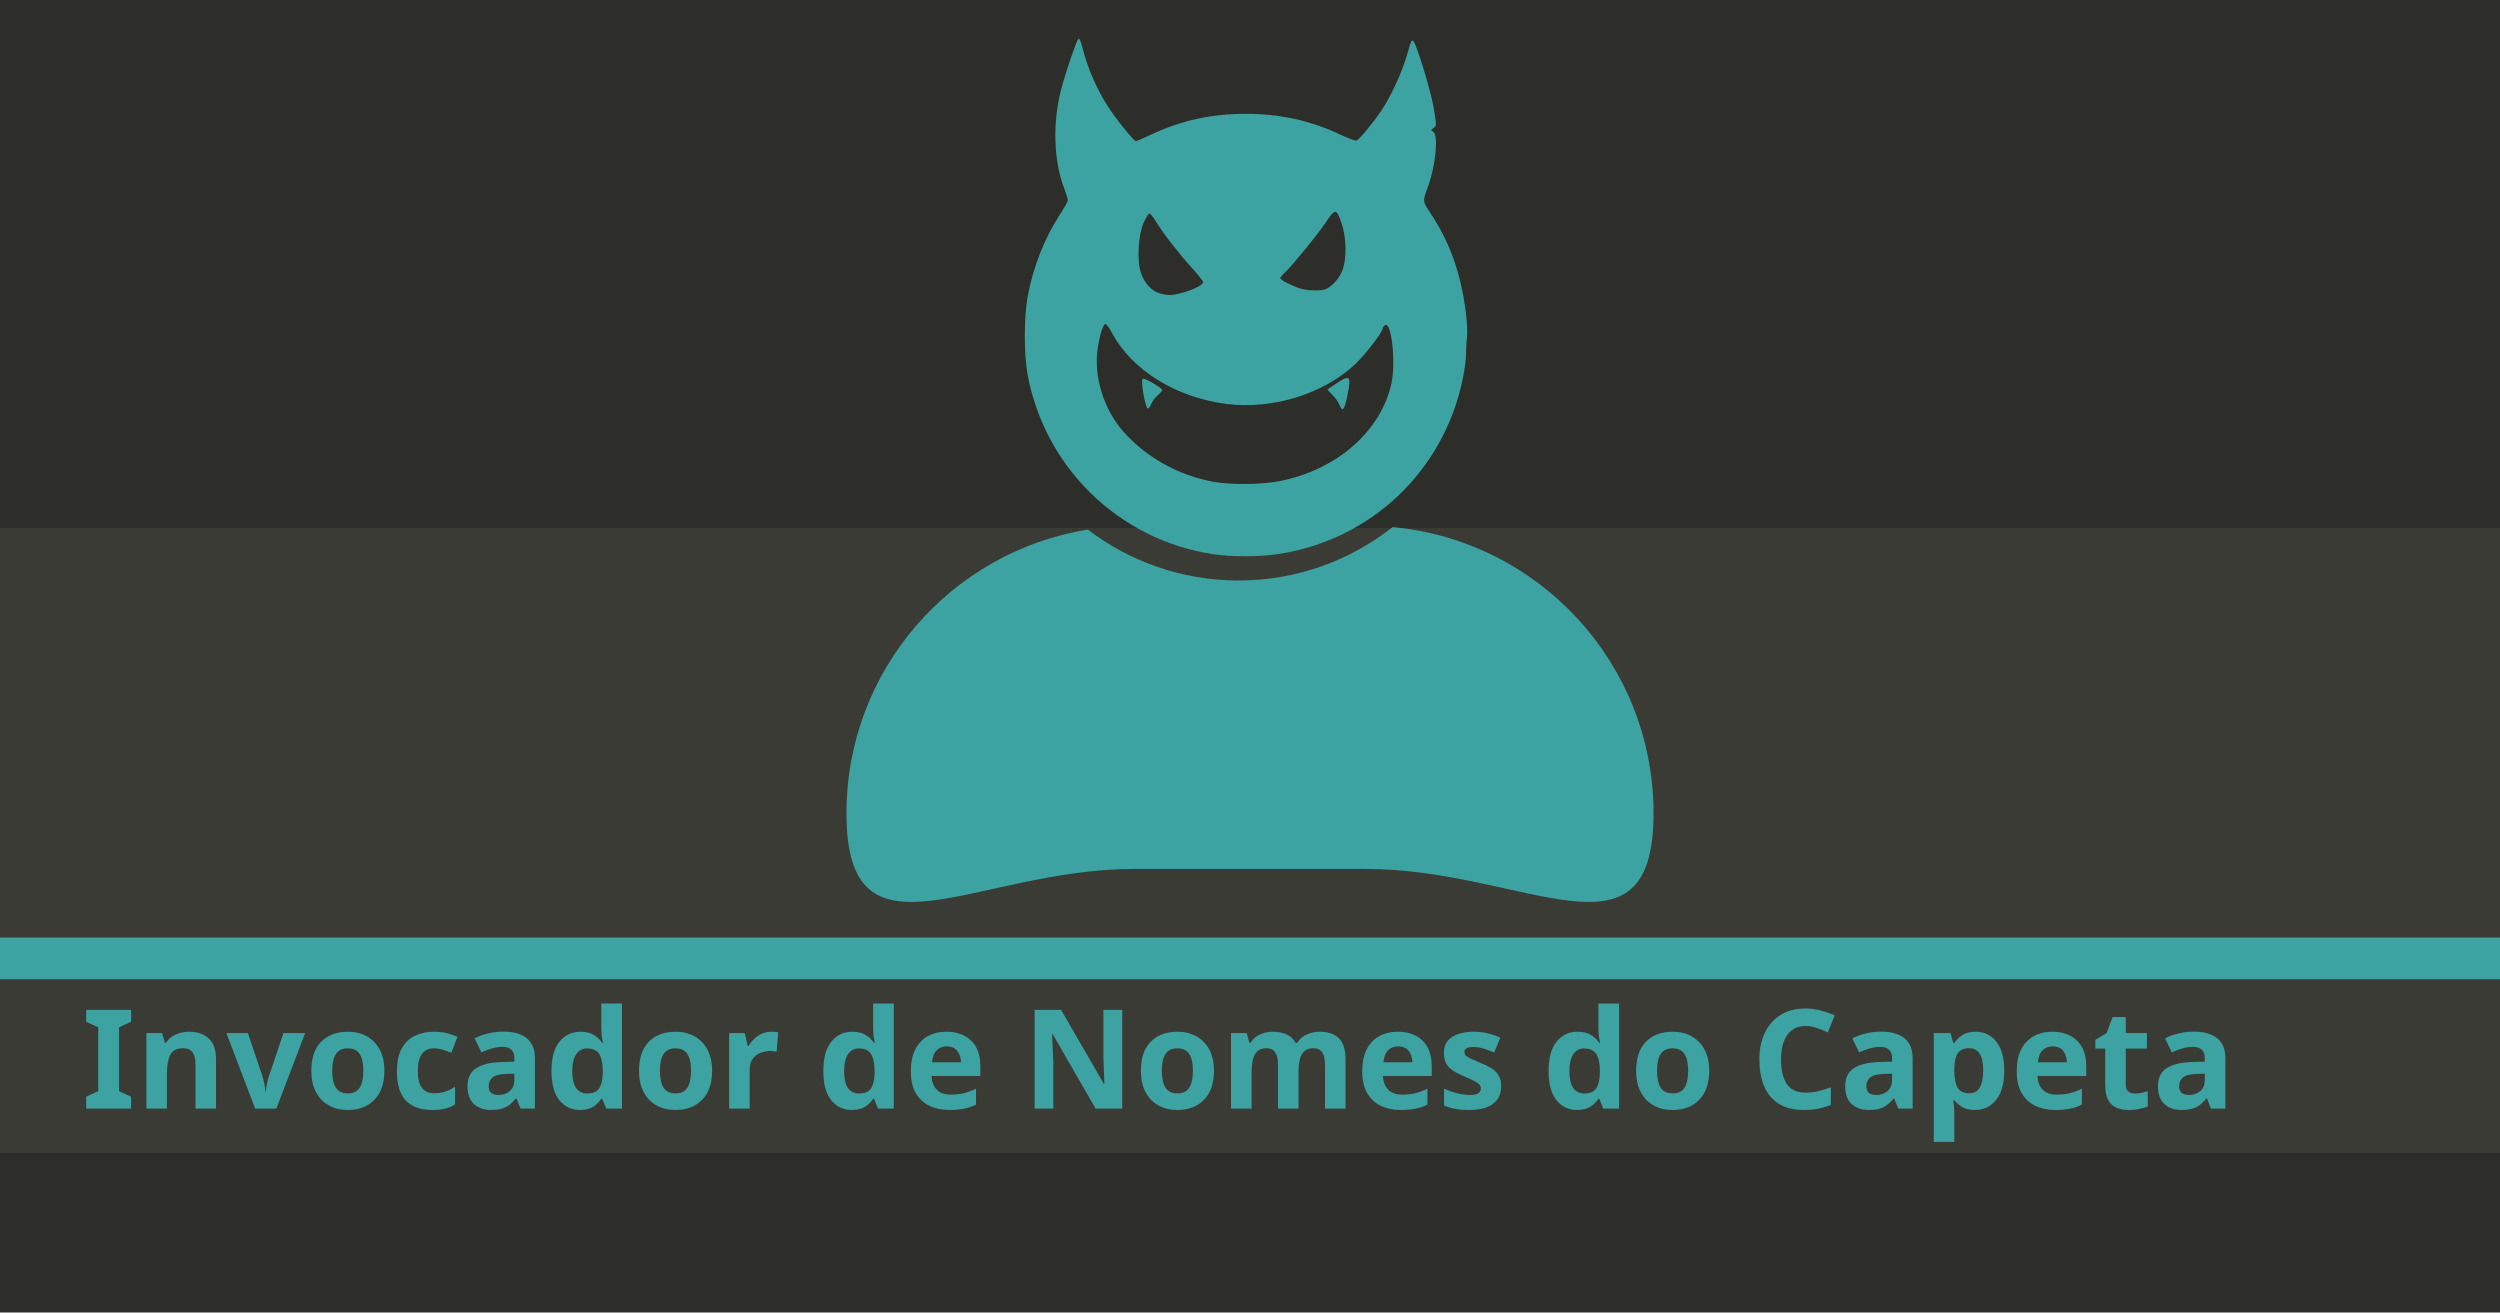
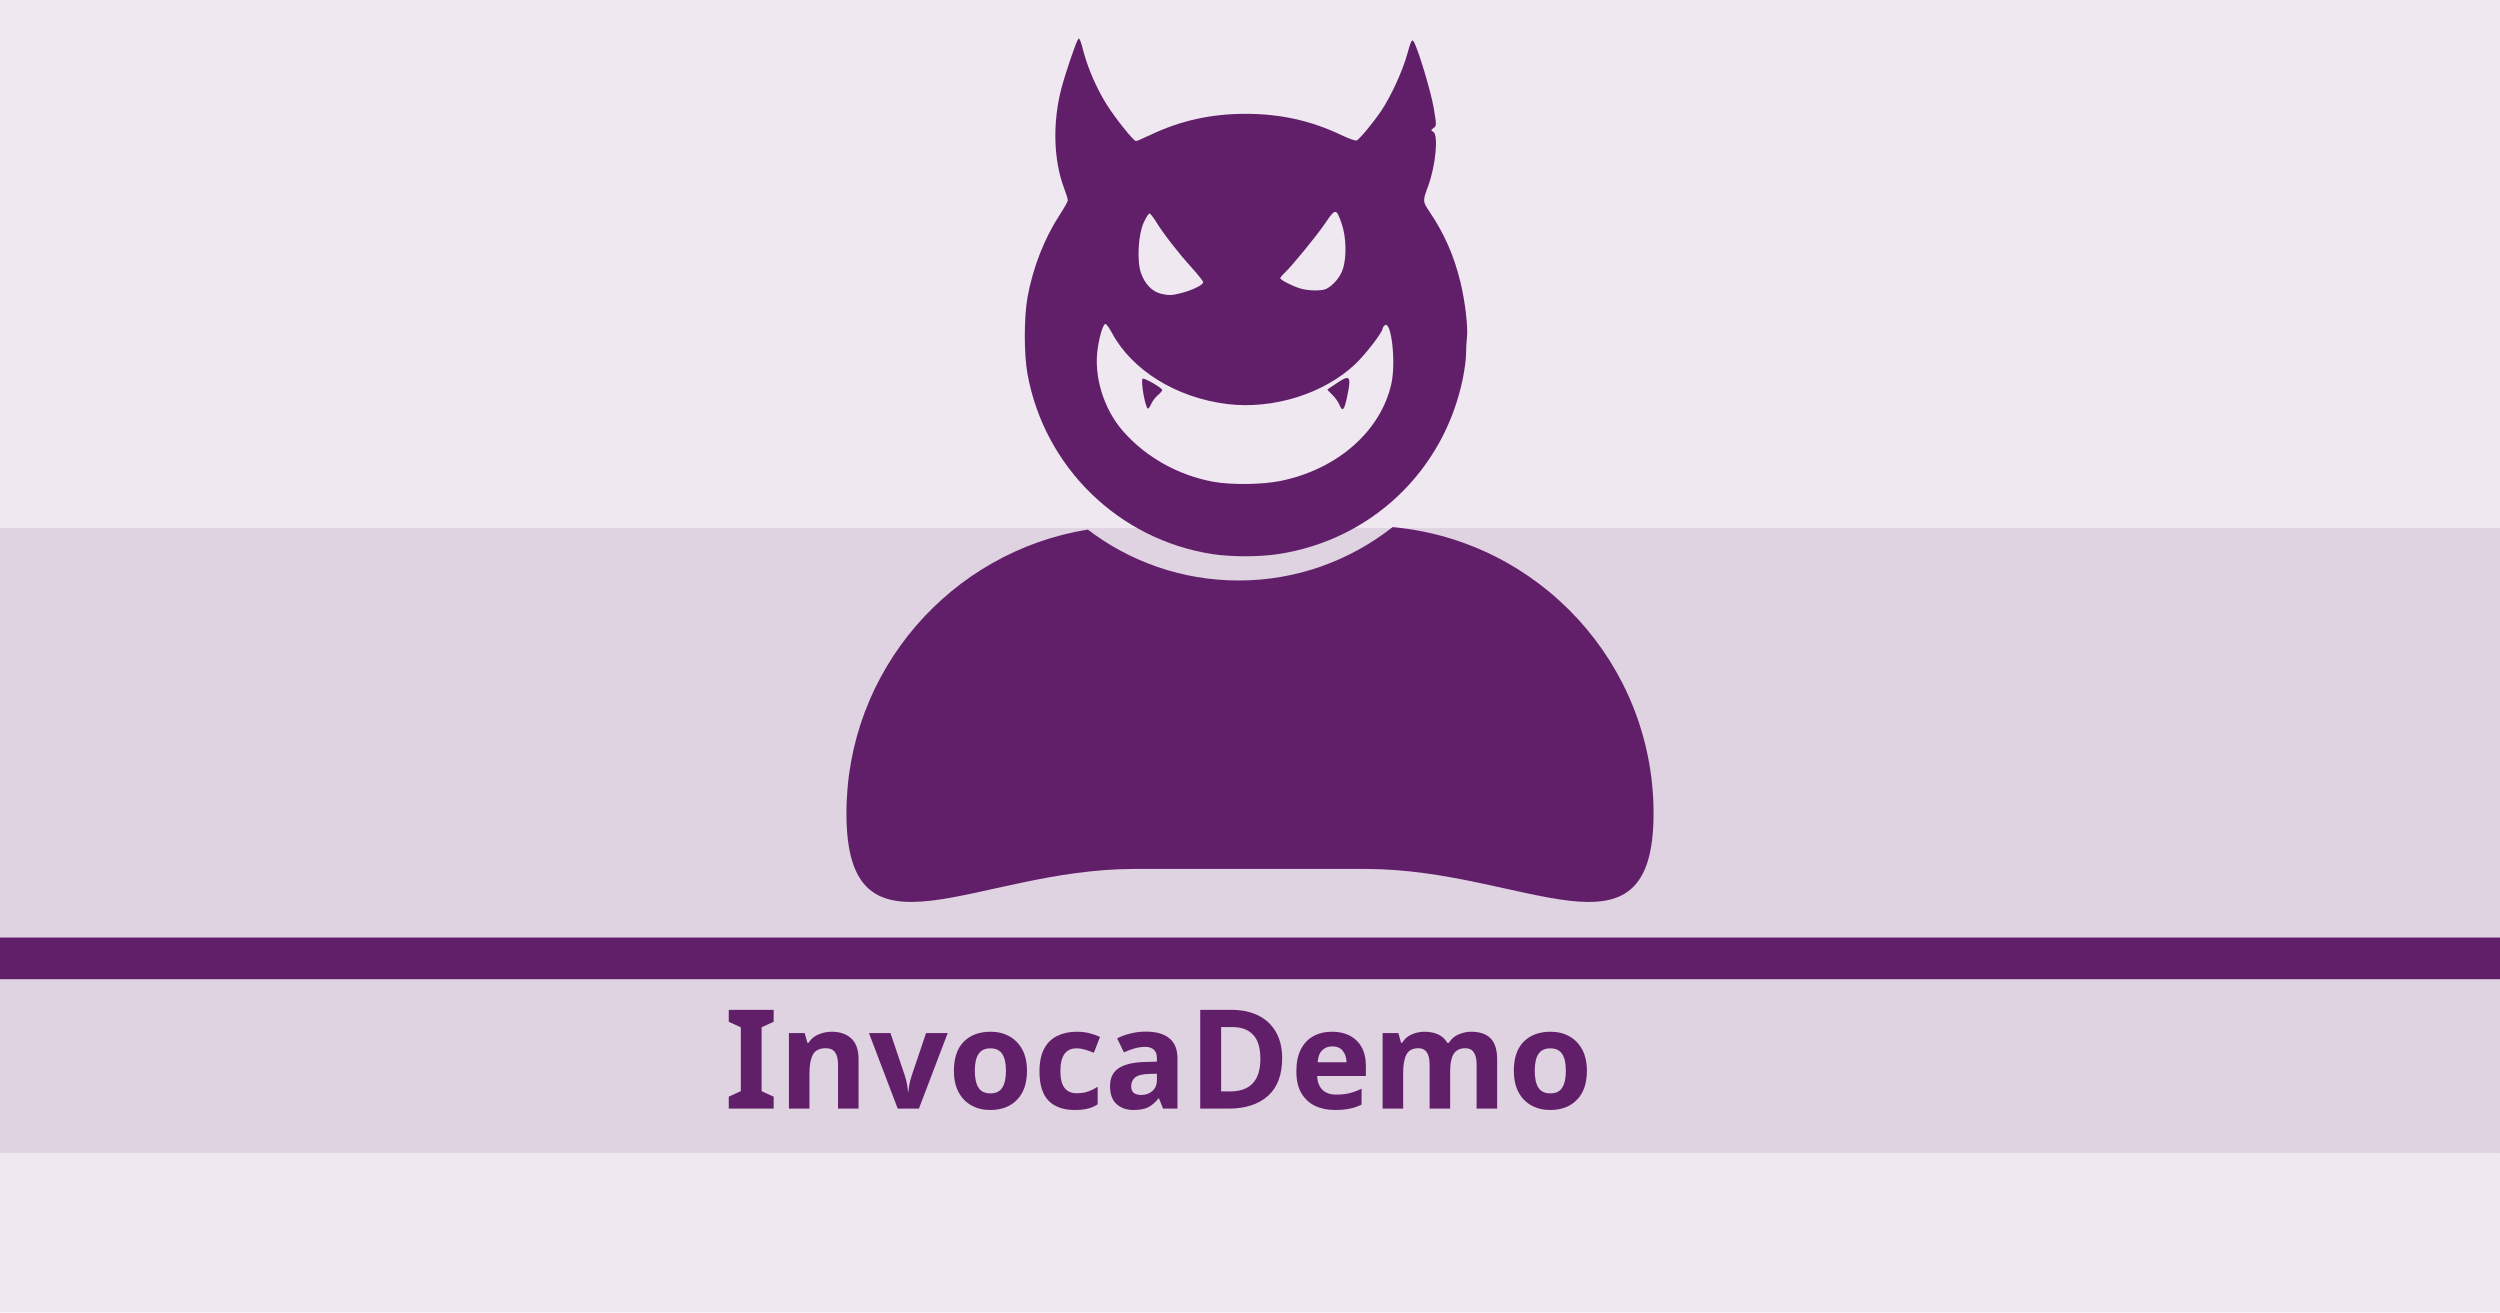
<svg xmlns="http://www.w3.org/2000/svg" width="317.5mm" height="166.688mm" viewBox="0 0 317.5 166.688" version="1.1" id="svg20017">
  <defs id="defs20011" />
  <g id="layer1" transform="translate(198.9666,-61.13701)">
-     <rect style="opacity:1;fill:#2d2d29;fill-opacity:1;fill-rule:nonzero;stroke:none;stroke-width:0.865;stroke-linecap:round;stroke-linejoin:miter;stroke-miterlimit:4;stroke-dasharray:none;stroke-dashoffset:0;stroke-opacity:1;paint-order:fill markers stroke" id="rect24265" width="317.5" height="166.688" x="-198.967" y="61.137" />
-     <rect style="opacity:1;fill:#3b3b35;fill-opacity:1;fill-rule:nonzero;stroke:none;stroke-width:0.987;stroke-linecap:round;stroke-linejoin:miter;stroke-miterlimit:4;stroke-dasharray:none;stroke-dashoffset:0;stroke-opacity:1;paint-order:fill markers stroke" id="rect24306-9" width="317.5" height="79.375" x="-198.967" y="128.196" />
-     <g style="fill:#3ca2a2;fill-opacity:1" transform="matrix(0.2262145,0,0,0.2262145,-91.468,66.0423)" id="g4599">
-       <path style="fill:#3ca2a2;fill-opacity:1;stroke-width:5.035" d="m 306.633,274.235 c -23.834,18.754 -53.846,29.982 -86.456,29.982 -31.799,0 -61.151,-10.669 -84.689,-28.597 C 58.674,288.035 0,354.634 0,434.958 c 0,89.169 72.278,31.2 161.437,31.2 H 291.675 c 89.164,0 161.447,57.969 161.447,-31.2 0,-84.11 -64.343,-153.175 -146.489,-160.722 z" id="path2-3" />
-       <path style="opacity:1;fill:#3ca2a2;fill-opacity:1;fill-rule:nonzero;stroke:none;stroke-width:27.502;stroke-linecap:round;stroke-linejoin:miter;stroke-miterlimit:4;stroke-dasharray:none;stroke-dashoffset:0;stroke-opacity:1;paint-order:fill markers stroke" d="m 130.392,0.007 c -0.085,0.02 -0.168,0.08 -0.254,0.173 -1.103,1.199 -7.347,19.592 -9.569,28.195 -4.886,18.912 -4.295,39.865 1.563,55.429 1.188,3.155 2.16,6.273 2.16,6.929 0,0.656 -2.007,4.269 -4.46,8.027 -8.708,13.339 -15.138,29.739 -18.146,46.284 -2.058,11.317 -2.08,32.046 -0.047,43.229 9.513,52.308 51.155,92.929 103.634,101.092 10.541,1.64 26.23,1.659 36.955,0.045 52.338,-7.875 93.26,-46.759 103.838,-98.665 0.998,-4.897 1.808,-11.133 1.801,-13.859 -0.008,-2.726 0.215,-6.854 0.492,-9.174 0.689,-5.782 -1.057,-20.431 -3.737,-31.353 -3.602,-14.676 -8.985,-26.868 -17.387,-39.379 -3.775,-5.621 -3.781,-5.746 -0.632,-14.276 4.19,-11.349 5.825,-28.704 2.863,-30.383 -1.454,-0.824 -1.445,-0.951 0.162,-2.138 1.676,-1.238 1.68,-1.45 0.147,-10.874 -1.511,-9.287 -9.224,-34.819 -11.431,-37.837 -0.915,-1.252 -1.451,-0.152 -3.492,7.19 -2.69,9.674 -9.282,24.014 -14.726,32.031 -4.583,6.749 -12.218,15.936 -13.726,16.514 -0.64,0.246 -4.479,-1.129 -8.532,-3.054 -17.14,-8.142 -34.217,-11.931 -53.749,-11.931 -19.485,0 -36.513,3.775 -53.574,11.881 -3.963,1.883 -7.554,3.423 -7.982,3.423 -1.358,0 -11.601,-12.793 -16.538,-20.657 -5.481,-8.73 -10.433,-20.061 -12.92,-29.555 -1.481,-5.656 -2.118,-7.448 -2.712,-7.309 z M 274.273,97.283 c 1.319,-0.141 2.24,2.123 3.849,6.912 2.523,7.509 2.747,18.852 0.5,25.398 -1.504,4.382 -5.305,8.888 -9.171,10.87 -2.528,1.296 -10.398,1.163 -14.856,-0.25 -4.587,-1.454 -11.043,-4.782 -11.043,-5.692 0,-0.391 1.034,-1.674 2.298,-2.852 4.277,-3.984 18.605,-21.535 23.25,-28.48 2.532,-3.785 4.007,-5.782 5.171,-5.906 z m -104.167,0.882 c 0.471,0 2.138,2.086 3.706,4.634 4.162,6.765 12.552,17.576 19.967,25.729 3.568,3.923 6.488,7.633 6.488,8.244 0,1.482 -5.825,4.379 -12.085,6.01 -5.508,1.435 -7.16,1.498 -11.583,0.45 -4.981,-1.18 -9.176,-5.56 -11.293,-11.792 -2.311,-6.804 -1.478,-21.568 1.591,-28.197 1.294,-2.794 2.738,-5.08 3.209,-5.08 z m -24.675,62.039 c 0.594,0.116 2.131,2.217 3.556,4.89 11.24,21.088 36.262,36.552 64.814,40.056 25.67,3.15 54.302,-5.785 71.84,-22.418 5.794,-5.495 15.336,-17.872 15.336,-19.892 0,-0.468 0.555,-1.312 1.232,-1.874 3.686,-3.059 6.388,20.768 3.717,32.774 -5.929,26.652 -30.348,48.081 -62.179,54.568 -10.304,2.1 -27.708,2.319 -37.766,0.476 -19.655,-3.602 -37.814,-13.759 -50.631,-28.319 -10.889,-12.37 -16.581,-30.793 -14.312,-46.326 1.089,-7.459 2.943,-13.481 4.288,-13.929 0.031,-0.01 0.067,-0.013 0.107,-0.005 z m 135.692,30.333 c -1.066,-0.086 -2.872,0.902 -5.589,2.721 -2.771,1.856 -5.213,3.491 -5.428,3.635 -0.215,0.144 0.896,1.438 2.469,2.875 1.573,1.437 3.466,4.063 4.207,5.835 1.738,4.16 2.673,3.168 4.314,-4.576 1.53,-7.221 1.805,-10.347 0.028,-10.491 z m -114.684,0.349 c -0.107,0.005 -0.181,0.034 -0.216,0.09 -1.075,1.739 1.659,16.733 3.051,16.733 0.408,0 1.238,-1.2 1.846,-2.667 0.608,-1.467 2.246,-3.628 3.641,-4.802 1.395,-1.173 2.536,-2.498 2.536,-2.942 0,-1.136 -9.246,-6.485 -10.858,-6.412 z" id="rect4575" />
+     <rect style="opacity:1;fill:#efe8f0;fill-opacity:1;fill-rule:nonzero;stroke:none;stroke-width:0.865;stroke-linecap:round;stroke-linejoin:miter;stroke-miterlimit:4;stroke-dasharray:none;stroke-dashoffset:0;stroke-opacity:1;paint-order:fill markers stroke" id="rect24265" width="317.5" height="166.688" x="-198.967" y="61.137" />
+     <rect style="opacity:1;fill:#dfd2e1;fill-opacity:1;fill-rule:nonzero;stroke:none;stroke-width:0.987;stroke-linecap:round;stroke-linejoin:miter;stroke-miterlimit:4;stroke-dasharray:none;stroke-dashoffset:0;stroke-opacity:1;paint-order:fill markers stroke" id="rect24306-9" width="317.5" height="79.375" x="-198.967" y="128.196" />
+     <g style="fill:#611f6a;fill-opacity:1" transform="matrix(0.2262145,0,0,0.2262145,-91.468,66.0423)" id="g4599">
+       <path style="fill:#611f6a;fill-opacity:1;stroke-width:5.035" d="m 306.633,274.235 c -23.834,18.754 -53.846,29.982 -86.456,29.982 -31.799,0 -61.151,-10.669 -84.689,-28.597 C 58.674,288.035 0,354.634 0,434.958 c 0,89.169 72.278,31.2 161.437,31.2 H 291.675 c 89.164,0 161.447,57.969 161.447,-31.2 0,-84.11 -64.343,-153.175 -146.489,-160.722 z" id="path2-3" />
+       <path style="opacity:1;fill:#611f6a;fill-opacity:1;fill-rule:nonzero;stroke:none;stroke-width:27.502;stroke-linecap:round;stroke-linejoin:miter;stroke-miterlimit:4;stroke-dasharray:none;stroke-dashoffset:0;stroke-opacity:1;paint-order:fill markers stroke" d="m 130.392,0.007 c -0.085,0.02 -0.168,0.08 -0.254,0.173 -1.103,1.199 -7.347,19.592 -9.569,28.195 -4.886,18.912 -4.295,39.865 1.563,55.429 1.188,3.155 2.16,6.273 2.16,6.929 0,0.656 -2.007,4.269 -4.46,8.027 -8.708,13.339 -15.138,29.739 -18.146,46.284 -2.058,11.317 -2.08,32.046 -0.047,43.229 9.513,52.308 51.155,92.929 103.634,101.092 10.541,1.64 26.23,1.659 36.955,0.045 52.338,-7.875 93.26,-46.759 103.838,-98.665 0.998,-4.897 1.808,-11.133 1.801,-13.859 -0.008,-2.726 0.215,-6.854 0.492,-9.174 0.689,-5.782 -1.057,-20.431 -3.737,-31.353 -3.602,-14.676 -8.985,-26.868 -17.387,-39.379 -3.775,-5.621 -3.781,-5.746 -0.632,-14.276 4.19,-11.349 5.825,-28.704 2.863,-30.383 -1.454,-0.824 -1.445,-0.951 0.162,-2.138 1.676,-1.238 1.68,-1.45 0.147,-10.874 -1.511,-9.287 -9.224,-34.819 -11.431,-37.837 -0.915,-1.252 -1.451,-0.152 -3.492,7.19 -2.69,9.674 -9.282,24.014 -14.726,32.031 -4.583,6.749 -12.218,15.936 -13.726,16.514 -0.64,0.246 -4.479,-1.129 -8.532,-3.054 -17.14,-8.142 -34.217,-11.931 -53.749,-11.931 -19.485,0 -36.513,3.775 -53.574,11.881 -3.963,1.883 -7.554,3.423 -7.982,3.423 -1.358,0 -11.601,-12.793 -16.538,-20.657 -5.481,-8.73 -10.433,-20.061 -12.92,-29.555 -1.481,-5.656 -2.118,-7.448 -2.712,-7.309 z M 274.273,97.283 c 1.319,-0.141 2.24,2.123 3.849,6.912 2.523,7.509 2.747,18.852 0.5,25.398 -1.504,4.382 -5.305,8.888 -9.171,10.87 -2.528,1.296 -10.398,1.163 -14.856,-0.25 -4.587,-1.454 -11.043,-4.782 -11.043,-5.692 0,-0.391 1.034,-1.674 2.298,-2.852 4.277,-3.984 18.605,-21.535 23.25,-28.48 2.532,-3.785 4.007,-5.782 5.171,-5.906 z m -104.167,0.882 c 0.471,0 2.138,2.086 3.706,4.634 4.162,6.765 12.552,17.576 19.967,25.729 3.568,3.923 6.488,7.633 6.488,8.244 0,1.482 -5.825,4.379 -12.085,6.01 -5.508,1.435 -7.16,1.498 -11.583,0.45 -4.981,-1.18 -9.176,-5.56 -11.293,-11.792 -2.311,-6.804 -1.478,-21.568 1.591,-28.197 1.294,-2.794 2.738,-5.08 3.209,-5.08 z m -24.675,62.039 c 0.594,0.116 2.131,2.217 3.556,4.89 11.24,21.088 36.262,36.552 64.814,40.056 25.67,3.15 54.302,-5.785 71.84,-22.418 5.794,-5.495 15.336,-17.872 15.336,-19.892 0,-0.468 0.555,-1.312 1.232,-1.874 3.686,-3.059 6.388,20.768 3.717,32.774 -5.929,26.652 -30.348,48.081 -62.179,54.568 -10.304,2.1 -27.708,2.319 -37.766,0.476 -19.655,-3.602 -37.814,-13.759 -50.631,-28.319 -10.889,-12.37 -16.581,-30.793 -14.312,-46.326 1.089,-7.459 2.943,-13.481 4.288,-13.929 0.031,-0.01 0.067,-0.013 0.107,-0.005 z m 135.692,30.333 c -1.066,-0.086 -2.872,0.902 -5.589,2.721 -2.771,1.856 -5.213,3.491 -5.428,3.635 -0.215,0.144 0.896,1.438 2.469,2.875 1.573,1.437 3.466,4.063 4.207,5.835 1.738,4.16 2.673,3.168 4.314,-4.576 1.53,-7.221 1.805,-10.347 0.028,-10.491 z m -114.684,0.349 c -0.107,0.005 -0.181,0.034 -0.216,0.09 -1.075,1.739 1.659,16.733 3.051,16.733 0.408,0 1.238,-1.2 1.846,-2.667 0.608,-1.467 2.246,-3.628 3.641,-4.802 1.395,-1.173 2.536,-2.498 2.536,-2.942 0,-1.136 -9.246,-6.485 -10.858,-6.412 z" id="rect4575" />
    </g>
-     <rect style="opacity:1;fill:#3ca2a2;fill-opacity:1;fill-rule:nonzero;stroke:none;stroke-width:0.408;stroke-linecap:round;stroke-linejoin:miter;stroke-miterlimit:4;stroke-dasharray:none;stroke-dashoffset:0;stroke-opacity:1;paint-order:fill markers stroke" id="rect24323" width="317.5" height="5.292" x="-198.967" y="180.205" />
-     <text xml:space="preserve" style="font-style:normal;font-variant:normal;font-weight:bold;font-stretch:normal;font-size:17.559px;line-height:1.25;font-family:Montserrat;-inkscape-font-specification:'Montserrat, Bold';font-variant-ligatures:normal;font-variant-caps:normal;font-variant-numeric:normal;font-feature-settings:normal;text-align:center;letter-spacing:0px;word-spacing:0px;writing-mode:lr-tb;text-anchor:middle;fill:#3ca2a2;fill-opacity:1;stroke:none;stroke-width:0.207" x="-40.394" y="201.934" id="text24327">
-       <tspan id="tspan24325" x="-40.394" y="201.934" style="font-style:normal;font-variant:normal;font-weight:bold;font-stretch:normal;font-size:17.559px;font-family:Montserrat;-inkscape-font-specification:'Montserrat, Bold';font-variant-ligatures:normal;font-variant-caps:normal;font-variant-numeric:normal;font-feature-settings:normal;text-align:center;writing-mode:lr-tb;text-anchor:middle;fill:#3ca2a2;fill-opacity:1;stroke-width:0.207">Invocador de Nomes do Capeta</tspan>
+     <rect style="opacity:1;fill:#611f6a;fill-opacity:1;fill-rule:nonzero;stroke:none;stroke-width:0.408;stroke-linecap:round;stroke-linejoin:miter;stroke-miterlimit:4;stroke-dasharray:none;stroke-dashoffset:0;stroke-opacity:1;paint-order:fill markers stroke" id="rect24323" width="317.5" height="5.292" x="-198.967" y="180.205" />
+     <text xml:space="preserve" style="font-style:normal;font-variant:normal;font-weight:bold;font-stretch:normal;font-size:17.559px;line-height:1.25;font-family:Montserrat;-inkscape-font-specification:'Montserrat, Bold';font-variant-ligatures:normal;font-variant-caps:normal;font-variant-numeric:normal;font-feature-settings:normal;text-align:center;letter-spacing:0px;word-spacing:0px;writing-mode:lr-tb;text-anchor:middle;fill:#611f6a;fill-opacity:1;stroke:none;stroke-width:0.207" x="-40.394" y="201.934" id="text24327">
+       <tspan id="tspan24325" x="-40.394" y="201.934" style="font-style:normal;font-variant:normal;font-weight:bold;font-stretch:normal;font-size:17.559px;font-family:Montserrat;-inkscape-font-specification:'Montserrat, Bold';font-variant-ligatures:normal;font-variant-caps:normal;font-variant-numeric:normal;font-feature-settings:normal;text-align:center;writing-mode:lr-tb;text-anchor:middle;fill:#611f6a;fill-opacity:1;stroke-width:0.207">InvocaDemo</tspan>
    </text>
  </g>
</svg>
